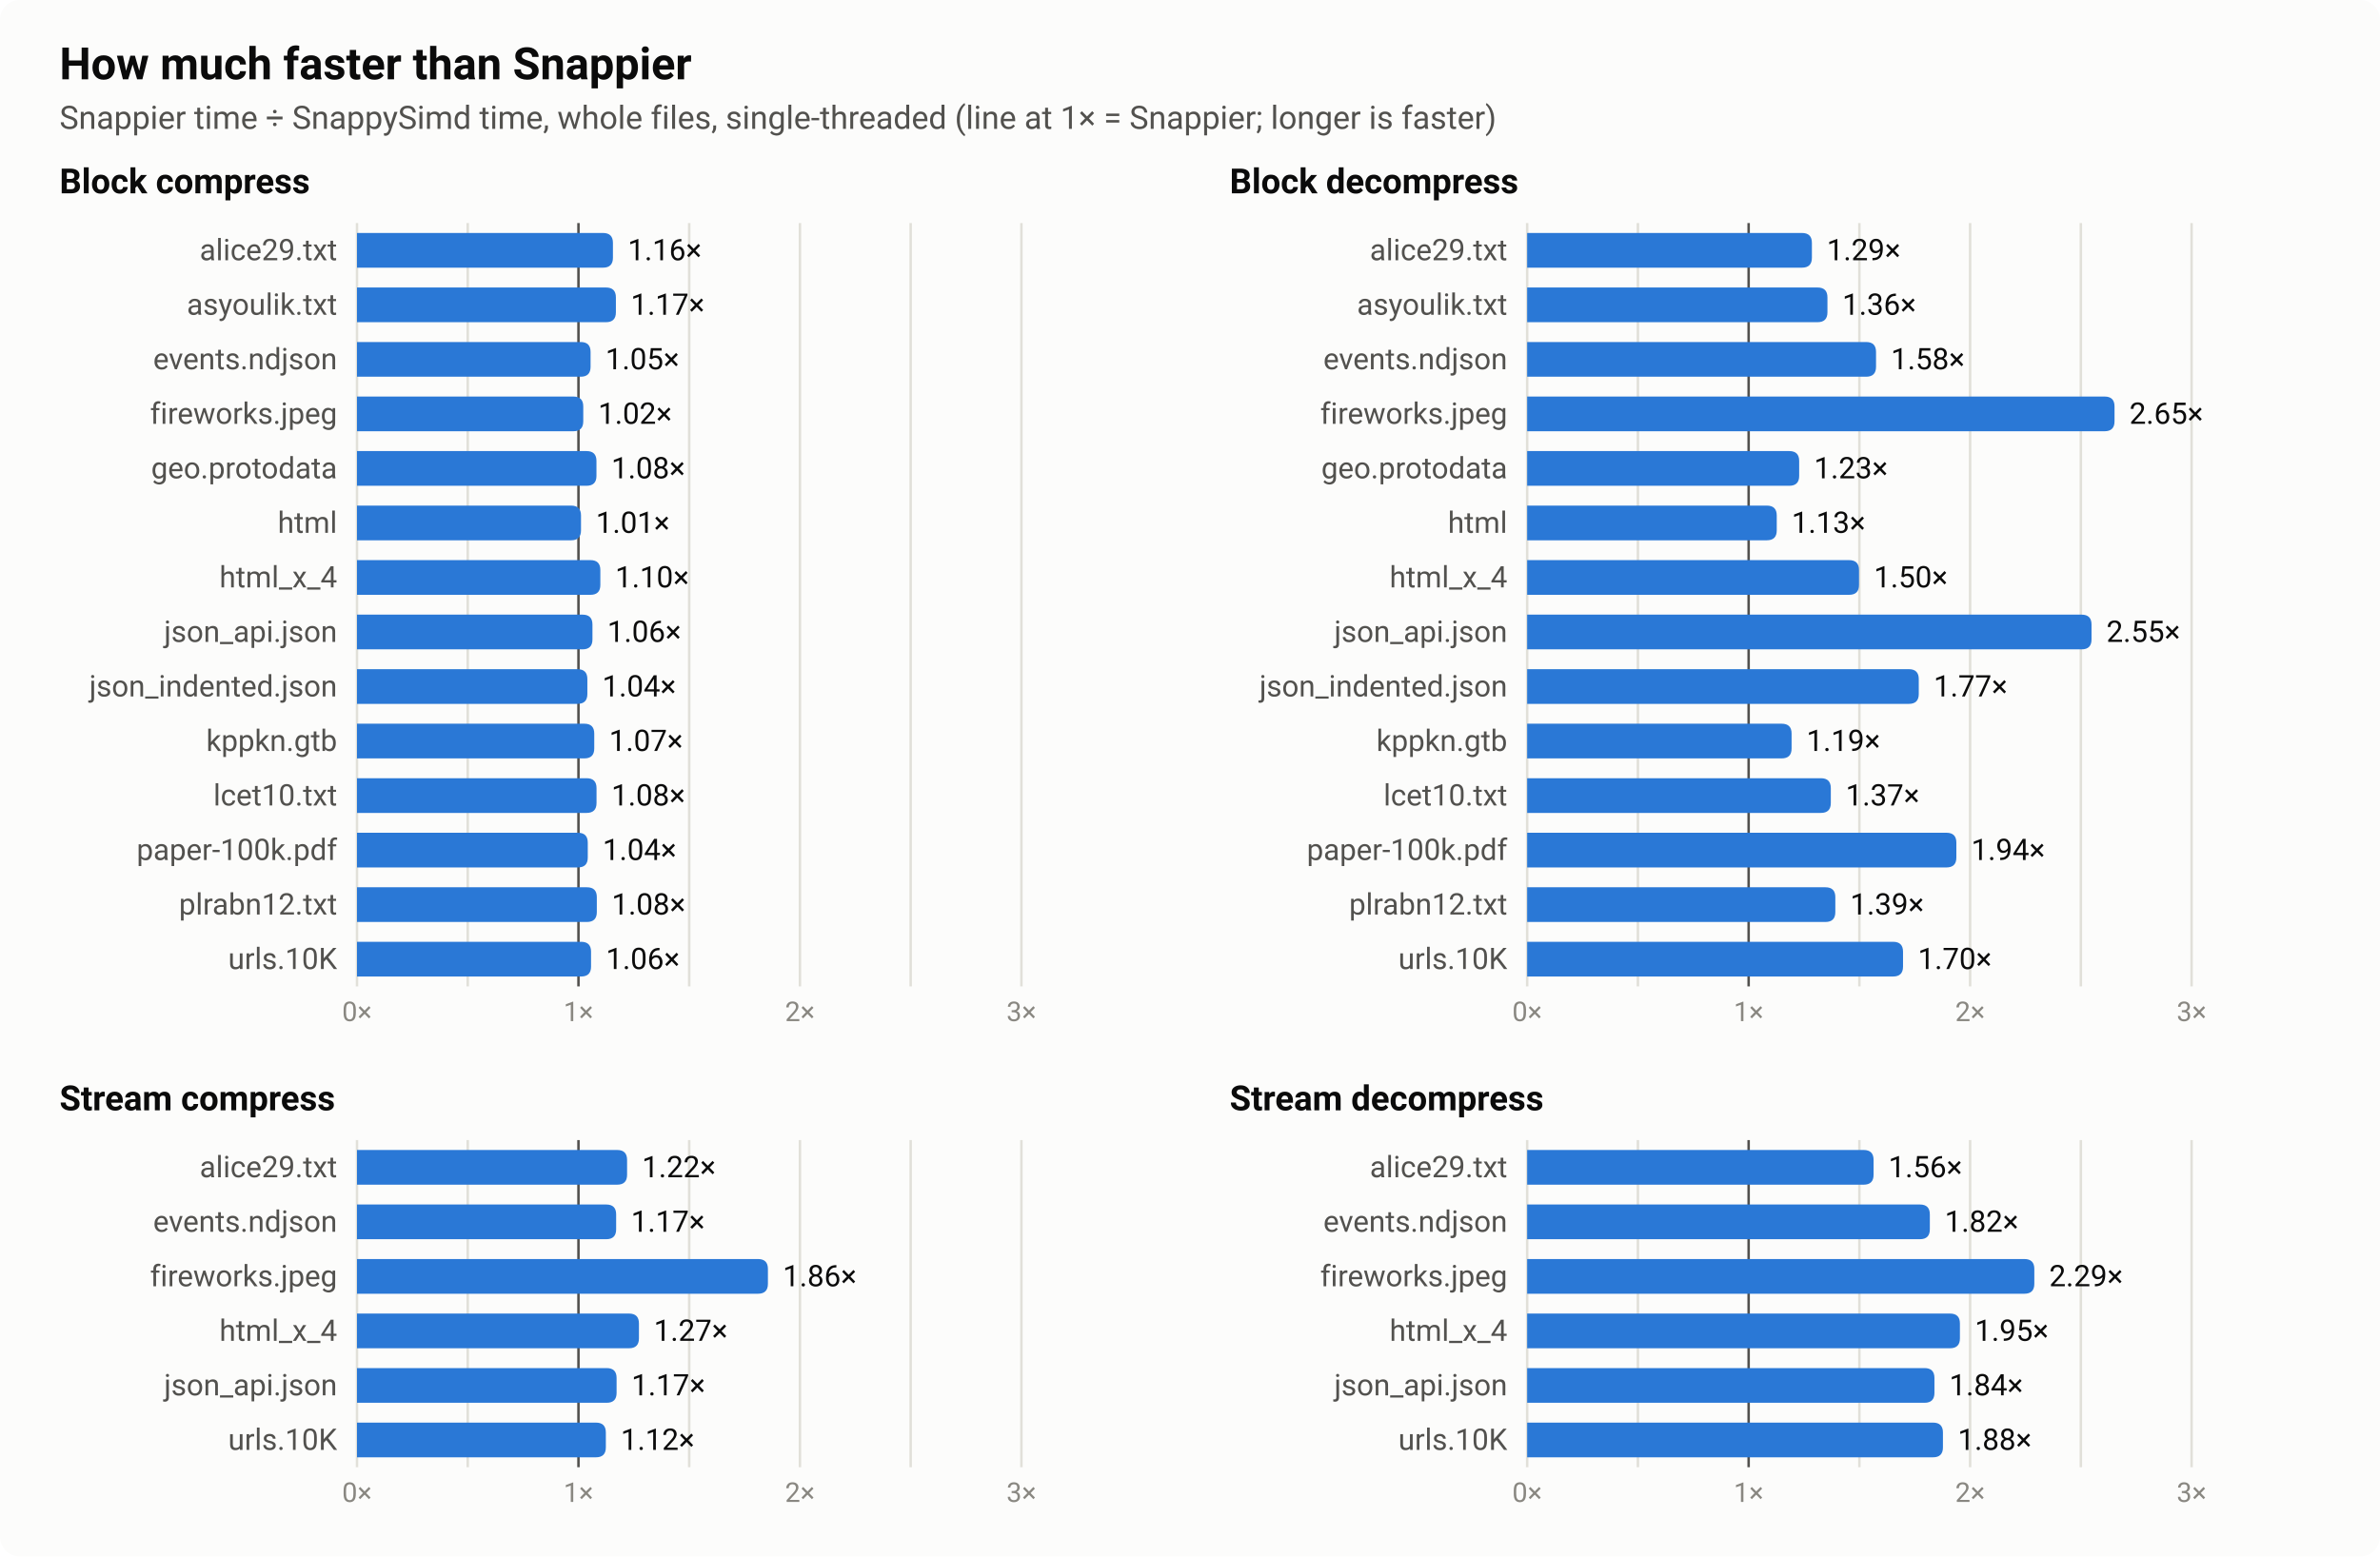
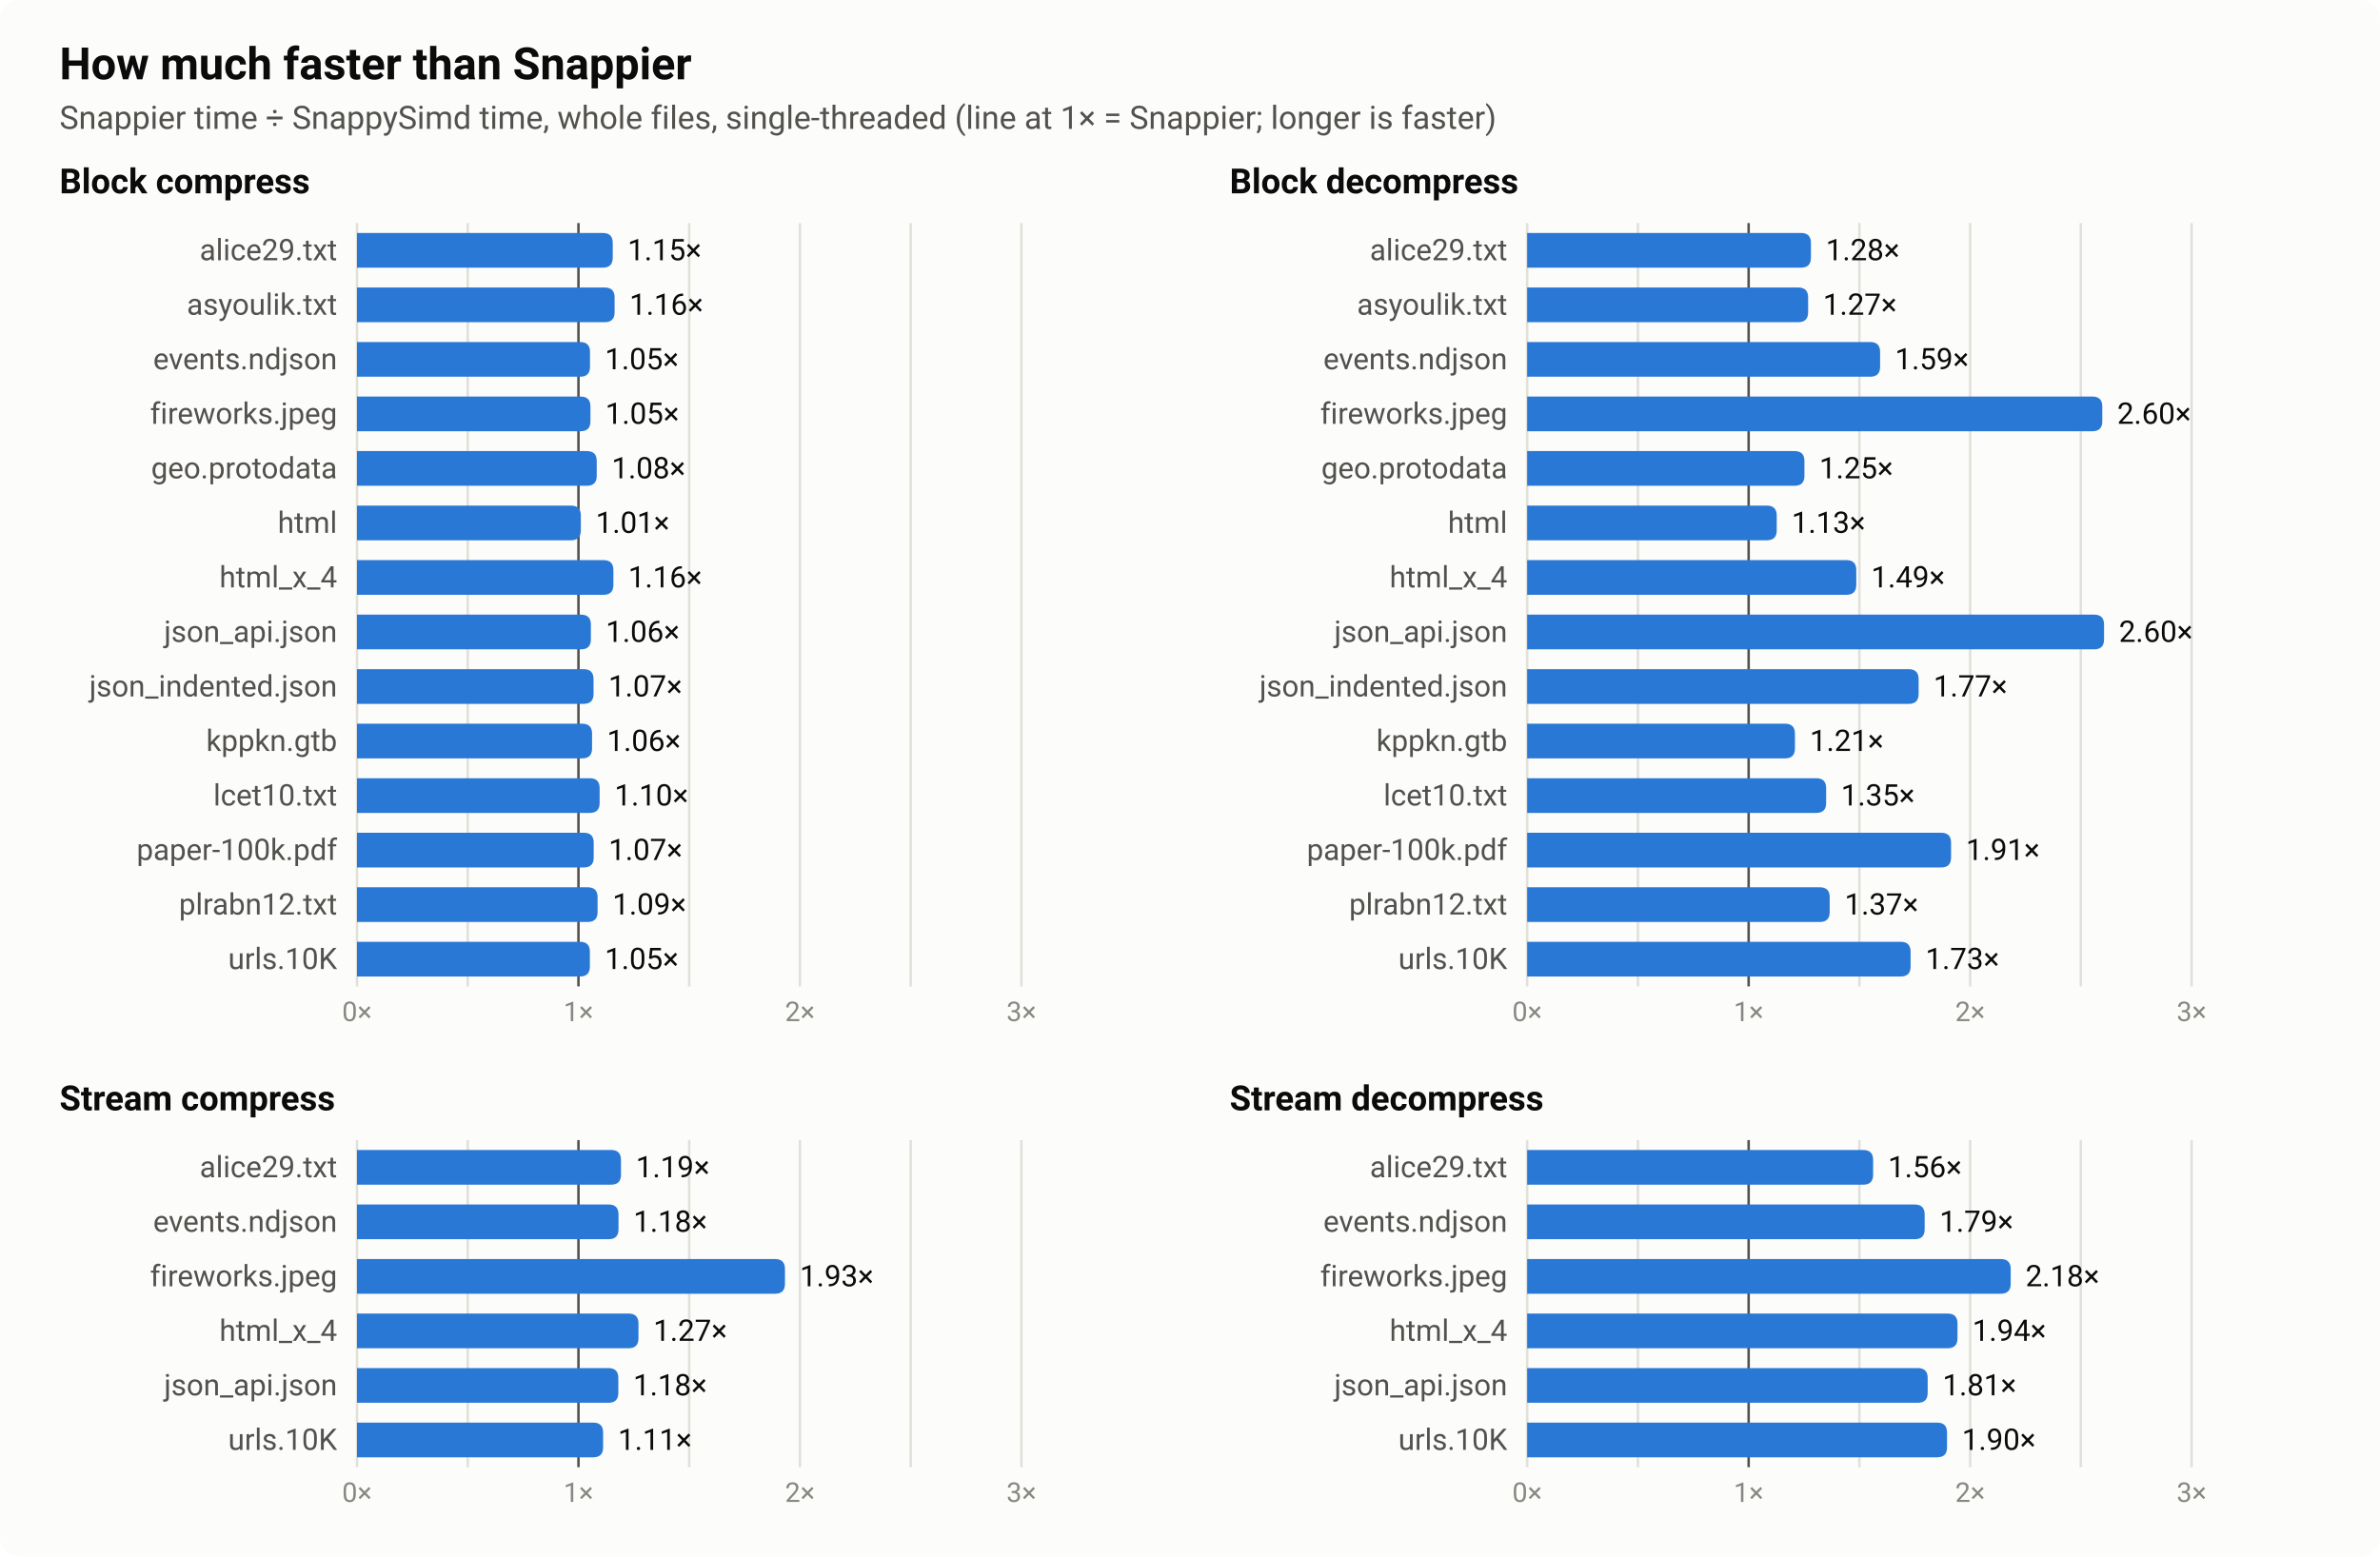
<svg xmlns="http://www.w3.org/2000/svg" width="960" height="628" viewBox="0 0 960 628" role="img" aria-labelledby="t d" font-family="system-ui, -apple-system, 'Segoe UI', Roboto, Helvetica, Arial, sans-serif">
  <rect width="960" height="628" rx="8" fill="#fcfcfb" />
  <text x="24" y="32" font-size="18" fill="#0b0b0b" font-weight="600">How much faster than Snappier</text>
  <text x="24" y="52" font-size="13" fill="#52514e">Snappier time ÷ SnappySimd time, whole files, single-threaded (line at 1× = Snappier; longer is faster)</text>
  <text x="24" y="78" font-size="14" fill="#0b0b0b" font-weight="600">Block compress</text>
  <line x1="144" y1="90" x2="144" y2="398" stroke="#e1e0d9" stroke-width="1" />
  <text x="144" y="412" font-size="11" fill="#898781" text-anchor="middle">0×</text>
  <line x1="188.667" y1="90" x2="188.667" y2="398" stroke="#e1e0d9" stroke-width="1" />
  <line x1="233.333" y1="90" x2="233.333" y2="398" stroke="#52514e" stroke-width="1" />
  <text x="233.333" y="412" font-size="11" fill="#898781" text-anchor="middle">1×</text>
  <line x1="278" y1="90" x2="278" y2="398" stroke="#e1e0d9" stroke-width="1" />
  <line x1="322.667" y1="90" x2="322.667" y2="398" stroke="#e1e0d9" stroke-width="1" />
  <text x="322.667" y="412" font-size="11" fill="#898781" text-anchor="middle">2×</text>
  <line x1="367.333" y1="90" x2="367.333" y2="398" stroke="#e1e0d9" stroke-width="1" />
  <line x1="412" y1="90" x2="412" y2="398" stroke="#e1e0d9" stroke-width="1" />
  <text x="412" y="412" font-size="11" fill="#898781" text-anchor="middle">3×</text>
  <text x="136" y="105" font-size="12" fill="#52514e" text-anchor="end">alice29.txt</text>
-   <path d="M144,94 H243.232 Q247.232,94 247.232,98 V104 Q247.232,108 243.232,108 H144 Z" fill="#2a78d6" />
-   <text x="253.232" y="105" font-size="12" fill="#0b0b0b">1.16×</text>
+   <path d="M144,94 H243.154 Q247.154,94 247.154,98 V104 Q247.154,108 243.154,108 H144 Z" fill="#2a78d6" />
+   <text x="253.154" y="105" font-size="12" fill="#0b0b0b">1.15×</text>
  <text x="136" y="127" font-size="12" fill="#52514e" text-anchor="end">asyoulik.txt</text>
-   <path d="M144,116 H244.429 Q248.429,116 248.429,120 V126 Q248.429,130 244.429,130 H144 Z" fill="#2a78d6" />
-   <text x="254.429" y="127" font-size="12" fill="#0b0b0b">1.17×</text>
+   <path d="M144,116 H243.906 Q247.906,116 247.906,120 V126 Q247.906,130 243.906,130 H144 Z" fill="#2a78d6" />
+   <text x="253.906" y="127" font-size="12" fill="#0b0b0b">1.16×</text>
  <text x="136" y="149" font-size="12" fill="#52514e" text-anchor="end">events.ndjson</text>
-   <path d="M144,138 H234.214 Q238.214,138 238.214,142 V148 Q238.214,152 234.214,152 H144 Z" fill="#2a78d6" />
-   <text x="244.214" y="149" font-size="12" fill="#0b0b0b">1.05×</text>
+   <path d="M144,138 H233.987 Q237.987,138 237.987,142 V148 Q237.987,152 233.987,152 H144 Z" fill="#2a78d6" />
+   <text x="243.987" y="149" font-size="12" fill="#0b0b0b">1.05×</text>
  <text x="136" y="171" font-size="12" fill="#52514e" text-anchor="end">fireworks.jpeg</text>
-   <path d="M144,160 H231.266 Q235.266,160 235.266,164 V170 Q235.266,174 231.266,174 H144 Z" fill="#2a78d6" />
-   <text x="241.266" y="171" font-size="12" fill="#0b0b0b">1.02×</text>
+   <path d="M144,160 H234.163 Q238.163,160 238.163,164 V170 Q238.163,174 234.163,174 H144 Z" fill="#2a78d6" />
+   <text x="244.163" y="171" font-size="12" fill="#0b0b0b">1.05×</text>
  <text x="136" y="193" font-size="12" fill="#52514e" text-anchor="end">geo.protodata</text>
-   <path d="M144,182 H236.589 Q240.589,182 240.589,186 V192 Q240.589,196 236.589,196 H144 Z" fill="#2a78d6" />
-   <text x="246.589" y="193" font-size="12" fill="#0b0b0b">1.08×</text>
+   <path d="M144,182 H236.702 Q240.702,182 240.702,186 V192 Q240.702,196 236.702,196 H144 Z" fill="#2a78d6" />
+   <text x="246.702" y="193" font-size="12" fill="#0b0b0b">1.08×</text>
  <text x="136" y="215" font-size="12" fill="#52514e" text-anchor="end">html</text>
-   <path d="M144,204 H230.355 Q234.355,204 234.355,208 V214 Q234.355,218 230.355,218 H144 Z" fill="#2a78d6" />
-   <text x="240.355" y="215" font-size="12" fill="#0b0b0b">1.01×</text>
+   <path d="M144,204 H230.292 Q234.292,204 234.292,208 V214 Q234.292,218 230.292,218 H144 Z" fill="#2a78d6" />
+   <text x="240.292" y="215" font-size="12" fill="#0b0b0b">1.01×</text>
  <text x="136" y="237" font-size="12" fill="#52514e" text-anchor="end">html_x_4</text>
-   <path d="M144,226 H238.157 Q242.157,226 242.157,230 V236 Q242.157,240 238.157,240 H144 Z" fill="#2a78d6" />
-   <text x="248.157" y="237" font-size="12" fill="#0b0b0b">1.10×</text>
+   <path d="M144,226 H243.414 Q247.414,226 247.414,230 V236 Q247.414,240 243.414,240 H144 Z" fill="#2a78d6" />
+   <text x="253.414" y="237" font-size="12" fill="#0b0b0b">1.16×</text>
  <text x="136" y="259" font-size="12" fill="#52514e" text-anchor="end">json_api.json</text>
-   <path d="M144,248 H234.973 Q238.973,248 238.973,252 V258 Q238.973,262 234.973,262 H144 Z" fill="#2a78d6" />
-   <text x="244.973" y="259" font-size="12" fill="#0b0b0b">1.06×</text>
+   <path d="M144,248 H234.343 Q238.343,248 238.343,252 V258 Q238.343,262 234.343,262 H144 Z" fill="#2a78d6" />
+   <text x="244.343" y="259" font-size="12" fill="#0b0b0b">1.06×</text>
  <text x="136" y="281" font-size="12" fill="#52514e" text-anchor="end">json_indented.json</text>
-   <path d="M144,270 H232.921 Q236.921,270 236.921,274 V280 Q236.921,284 232.921,284 H144 Z" fill="#2a78d6" />
-   <text x="242.921" y="281" font-size="12" fill="#0b0b0b">1.04×</text>
+   <path d="M144,270 H235.412 Q239.412,270 239.412,274 V280 Q239.412,284 235.412,284 H144 Z" fill="#2a78d6" />
+   <text x="245.412" y="281" font-size="12" fill="#0b0b0b">1.07×</text>
  <text x="136" y="303" font-size="12" fill="#52514e" text-anchor="end">kppkn.gtb</text>
-   <path d="M144,292 H235.698 Q239.698,292 239.698,296 V302 Q239.698,306 235.698,306 H144 Z" fill="#2a78d6" />
-   <text x="245.698" y="303" font-size="12" fill="#0b0b0b">1.07×</text>
+   <path d="M144,292 H234.815 Q238.815,292 238.815,296 V302 Q238.815,306 234.815,306 H144 Z" fill="#2a78d6" />
+   <text x="244.815" y="303" font-size="12" fill="#0b0b0b">1.06×</text>
  <text x="136" y="325" font-size="12" fill="#52514e" text-anchor="end">lcet10.txt</text>
-   <path d="M144,314 H236.617 Q240.617,314 240.617,318 V324 Q240.617,328 236.617,328 H144 Z" fill="#2a78d6" />
-   <text x="246.617" y="325" font-size="12" fill="#0b0b0b">1.08×</text>
+   <path d="M144,314 H237.874 Q241.874,314 241.874,318 V324 Q241.874,328 237.874,328 H144 Z" fill="#2a78d6" />
+   <text x="247.874" y="325" font-size="12" fill="#0b0b0b">1.10×</text>
  <text x="136" y="347" font-size="12" fill="#52514e" text-anchor="end">paper-100k.pdf</text>
-   <path d="M144,336 H233.084 Q237.084,336 237.084,340 V346 Q237.084,350 233.084,350 H144 Z" fill="#2a78d6" />
-   <text x="243.084" y="347" font-size="12" fill="#0b0b0b">1.04×</text>
+   <path d="M144,336 H235.479 Q239.479,336 239.479,340 V346 Q239.479,350 235.479,350 H144 Z" fill="#2a78d6" />
+   <text x="245.479" y="347" font-size="12" fill="#0b0b0b">1.07×</text>
  <text x="136" y="369" font-size="12" fill="#52514e" text-anchor="end">plrabn12.txt</text>
-   <path d="M144,358 H236.736 Q240.736,358 240.736,362 V368 Q240.736,372 236.736,372 H144 Z" fill="#2a78d6" />
-   <text x="246.736" y="369" font-size="12" fill="#0b0b0b">1.08×</text>
+   <path d="M144,358 H237.043 Q241.043,358 241.043,362 V368 Q241.043,372 237.043,372 H144 Z" fill="#2a78d6" />
+   <text x="247.043" y="369" font-size="12" fill="#0b0b0b">1.09×</text>
  <text x="136" y="391" font-size="12" fill="#52514e" text-anchor="end">urls.10K</text>
-   <path d="M144,380 H234.405 Q238.405,380 238.405,384 V390 Q238.405,394 234.405,394 H144 Z" fill="#2a78d6" />
-   <text x="244.405" y="391" font-size="12" fill="#0b0b0b">1.06×</text>
+   <path d="M144,380 H233.933 Q237.933,380 237.933,384 V390 Q237.933,394 233.933,394 H144 Z" fill="#2a78d6" />
+   <text x="243.933" y="391" font-size="12" fill="#0b0b0b">1.05×</text>
  <text x="496" y="78" font-size="14" fill="#0b0b0b" font-weight="600">Block decompress</text>
  <line x1="616" y1="90" x2="616" y2="398" stroke="#e1e0d9" stroke-width="1" />
  <text x="616" y="412" font-size="11" fill="#898781" text-anchor="middle">0×</text>
  <line x1="660.667" y1="90" x2="660.667" y2="398" stroke="#e1e0d9" stroke-width="1" />
  <line x1="705.333" y1="90" x2="705.333" y2="398" stroke="#52514e" stroke-width="1" />
  <text x="705.333" y="412" font-size="11" fill="#898781" text-anchor="middle">1×</text>
  <line x1="750" y1="90" x2="750" y2="398" stroke="#e1e0d9" stroke-width="1" />
  <line x1="794.667" y1="90" x2="794.667" y2="398" stroke="#e1e0d9" stroke-width="1" />
  <text x="794.667" y="412" font-size="11" fill="#898781" text-anchor="middle">2×</text>
  <line x1="839.333" y1="90" x2="839.333" y2="398" stroke="#e1e0d9" stroke-width="1" />
  <line x1="884" y1="90" x2="884" y2="398" stroke="#e1e0d9" stroke-width="1" />
  <text x="884" y="412" font-size="11" fill="#898781" text-anchor="middle">3×</text>
  <text x="608" y="105" font-size="12" fill="#52514e" text-anchor="end">alice29.txt</text>
-   <path d="M616,94 H726.851 Q730.851,94 730.851,98 V104 Q730.851,108 726.851,108 H616 Z" fill="#2a78d6" />
-   <text x="736.851" y="105" font-size="12" fill="#0b0b0b">1.29×</text>
+   <path d="M616,94 H726.461 Q730.461,94 730.461,98 V104 Q730.461,108 726.461,108 H616 Z" fill="#2a78d6" />
+   <text x="736.461" y="105" font-size="12" fill="#0b0b0b">1.28×</text>
  <text x="608" y="127" font-size="12" fill="#52514e" text-anchor="end">asyoulik.txt</text>
-   <path d="M616,116 H733.123 Q737.123,116 737.123,120 V126 Q737.123,130 733.123,130 H616 Z" fill="#2a78d6" />
-   <text x="743.123" y="127" font-size="12" fill="#0b0b0b">1.36×</text>
+   <path d="M616,116 H725.331 Q729.331,116 729.331,120 V126 Q729.331,130 725.331,130 H616 Z" fill="#2a78d6" />
+   <text x="735.331" y="127" font-size="12" fill="#0b0b0b">1.27×</text>
  <text x="608" y="149" font-size="12" fill="#52514e" text-anchor="end">events.ndjson</text>
-   <path d="M616,138 H752.719 Q756.719,138 756.719,142 V148 Q756.719,152 752.719,152 H616 Z" fill="#2a78d6" />
-   <text x="762.719" y="149" font-size="12" fill="#0b0b0b">1.58×</text>
+   <path d="M616,138 H754.363 Q758.363,138 758.363,142 V148 Q758.363,152 754.363,152 H616 Z" fill="#2a78d6" />
+   <text x="764.363" y="149" font-size="12" fill="#0b0b0b">1.59×</text>
  <text x="608" y="171" font-size="12" fill="#52514e" text-anchor="end">fireworks.jpeg</text>
-   <path d="M616,160 H848.918 Q852.918,160 852.918,164 V170 Q852.918,174 848.918,174 H616 Z" fill="#2a78d6" />
-   <text x="858.918" y="171" font-size="12" fill="#0b0b0b">2.65×</text>
+   <path d="M616,160 H843.983 Q847.983,160 847.983,164 V170 Q847.983,174 843.983,174 H616 Z" fill="#2a78d6" />
+   <text x="853.983" y="171" font-size="12" fill="#0b0b0b">2.60×</text>
  <text x="608" y="193" font-size="12" fill="#52514e" text-anchor="end">geo.protodata</text>
-   <path d="M616,182 H721.72 Q725.72,182 725.72,186 V192 Q725.72,196 721.72,196 H616 Z" fill="#2a78d6" />
-   <text x="731.72" y="193" font-size="12" fill="#0b0b0b">1.23×</text>
+   <path d="M616,182 H723.841 Q727.841,182 727.841,186 V192 Q727.841,196 723.841,196 H616 Z" fill="#2a78d6" />
+   <text x="733.841" y="193" font-size="12" fill="#0b0b0b">1.25×</text>
  <text x="608" y="215" font-size="12" fill="#52514e" text-anchor="end">html</text>
-   <path d="M616,204 H712.672 Q716.672,204 716.672,208 V214 Q716.672,218 712.672,218 H616 Z" fill="#2a78d6" />
-   <text x="722.672" y="215" font-size="12" fill="#0b0b0b">1.13×</text>
+   <path d="M616,204 H712.662 Q716.662,204 716.662,208 V214 Q716.662,218 712.662,218 H616 Z" fill="#2a78d6" />
+   <text x="722.662" y="215" font-size="12" fill="#0b0b0b">1.13×</text>
  <text x="608" y="237" font-size="12" fill="#52514e" text-anchor="end">html_x_4</text>
-   <path d="M616,226 H745.852 Q749.852,226 749.852,230 V236 Q749.852,240 745.852,240 H616 Z" fill="#2a78d6" />
-   <text x="755.852" y="237" font-size="12" fill="#0b0b0b">1.50×</text>
+   <path d="M616,226 H744.752 Q748.752,226 748.752,230 V236 Q748.752,240 744.752,240 H616 Z" fill="#2a78d6" />
+   <text x="754.752" y="237" font-size="12" fill="#0b0b0b">1.49×</text>
  <text x="608" y="259" font-size="12" fill="#52514e" text-anchor="end">json_api.json</text>
-   <path d="M616,248 H839.644 Q843.644,248 843.644,252 V258 Q843.644,262 839.644,262 H616 Z" fill="#2a78d6" />
-   <text x="849.644" y="259" font-size="12" fill="#0b0b0b">2.55×</text>
+   <path d="M616,248 H844.696 Q848.696,248 848.696,252 V258 Q848.696,262 844.696,262 H616 Z" fill="#2a78d6" />
+   <text x="854.696" y="259" font-size="12" fill="#0b0b0b">2.60×</text>
  <text x="608" y="281" font-size="12" fill="#52514e" text-anchor="end">json_indented.json</text>
-   <path d="M616,270 H769.958 Q773.958,270 773.958,274 V280 Q773.958,284 769.958,284 H616 Z" fill="#2a78d6" />
-   <text x="779.958" y="281" font-size="12" fill="#0b0b0b">1.77×</text>
+   <path d="M616,270 H769.896 Q773.896,270 773.896,274 V280 Q773.896,284 769.896,284 H616 Z" fill="#2a78d6" />
+   <text x="779.896" y="281" font-size="12" fill="#0b0b0b">1.77×</text>
  <text x="608" y="303" font-size="12" fill="#52514e" text-anchor="end">kppkn.gtb</text>
-   <path d="M616,292 H718.661 Q722.661,292 722.661,296 V302 Q722.661,306 718.661,306 H616 Z" fill="#2a78d6" />
-   <text x="728.661" y="303" font-size="12" fill="#0b0b0b">1.19×</text>
+   <path d="M616,292 H720.007 Q724.007,292 724.007,296 V302 Q724.007,306 720.007,306 H616 Z" fill="#2a78d6" />
+   <text x="730.007" y="303" font-size="12" fill="#0b0b0b">1.21×</text>
  <text x="608" y="325" font-size="12" fill="#52514e" text-anchor="end">lcet10.txt</text>
-   <path d="M616,314 H734.479 Q738.479,314 738.479,318 V324 Q738.479,328 734.479,328 H616 Z" fill="#2a78d6" />
-   <text x="744.479" y="325" font-size="12" fill="#0b0b0b">1.37×</text>
+   <path d="M616,314 H732.598 Q736.598,314 736.598,318 V324 Q736.598,328 732.598,328 H616 Z" fill="#2a78d6" />
+   <text x="742.598" y="325" font-size="12" fill="#0b0b0b">1.35×</text>
  <text x="608" y="347" font-size="12" fill="#52514e" text-anchor="end">paper-100k.pdf</text>
-   <path d="M616,336 H785.119 Q789.119,336 789.119,340 V346 Q789.119,350 785.119,350 H616 Z" fill="#2a78d6" />
-   <text x="795.119" y="347" font-size="12" fill="#0b0b0b">1.94×</text>
+   <path d="M616,336 H782.986 Q786.986,336 786.986,340 V346 Q786.986,350 782.986,350 H616 Z" fill="#2a78d6" />
+   <text x="792.986" y="347" font-size="12" fill="#0b0b0b">1.91×</text>
  <text x="608" y="369" font-size="12" fill="#52514e" text-anchor="end">plrabn12.txt</text>
-   <path d="M616,358 H736.303 Q740.303,358 740.303,362 V368 Q740.303,372 736.303,372 H616 Z" fill="#2a78d6" />
-   <text x="746.303" y="369" font-size="12" fill="#0b0b0b">1.39×</text>
+   <path d="M616,358 H734.035 Q738.035,358 738.035,362 V368 Q738.035,372 734.035,372 H616 Z" fill="#2a78d6" />
+   <text x="744.035" y="369" font-size="12" fill="#0b0b0b">1.37×</text>
  <text x="608" y="391" font-size="12" fill="#52514e" text-anchor="end">urls.10K</text>
-   <path d="M616,380 H763.609 Q767.609,380 767.609,384 V390 Q767.609,394 763.609,394 H616 Z" fill="#2a78d6" />
-   <text x="773.609" y="391" font-size="12" fill="#0b0b0b">1.70×</text>
+   <path d="M616,380 H766.661 Q770.661,380 770.661,384 V390 Q770.661,394 766.661,394 H616 Z" fill="#2a78d6" />
+   <text x="776.661" y="391" font-size="12" fill="#0b0b0b">1.73×</text>
  <text x="24" y="448" font-size="14" fill="#0b0b0b" font-weight="600">Stream compress</text>
  <line x1="144" y1="460" x2="144" y2="592" stroke="#e1e0d9" stroke-width="1" />
  <text x="144" y="606" font-size="11" fill="#898781" text-anchor="middle">0×</text>
  <line x1="188.667" y1="460" x2="188.667" y2="592" stroke="#e1e0d9" stroke-width="1" />
  <line x1="233.333" y1="460" x2="233.333" y2="592" stroke="#52514e" stroke-width="1" />
  <text x="233.333" y="606" font-size="11" fill="#898781" text-anchor="middle">1×</text>
  <line x1="278" y1="460" x2="278" y2="592" stroke="#e1e0d9" stroke-width="1" />
  <line x1="322.667" y1="460" x2="322.667" y2="592" stroke="#e1e0d9" stroke-width="1" />
  <text x="322.667" y="606" font-size="11" fill="#898781" text-anchor="middle">2×</text>
  <line x1="367.333" y1="460" x2="367.333" y2="592" stroke="#e1e0d9" stroke-width="1" />
  <line x1="412" y1="460" x2="412" y2="592" stroke="#e1e0d9" stroke-width="1" />
  <text x="412" y="606" font-size="11" fill="#898781" text-anchor="middle">3×</text>
  <text x="136" y="475" font-size="12" fill="#52514e" text-anchor="end">alice29.txt</text>
-   <path d="M144,464 H248.94 Q252.94,464 252.94,468 V474 Q252.94,478 248.94,478 H144 Z" fill="#2a78d6" />
-   <text x="258.94" y="475" font-size="12" fill="#0b0b0b">1.22×</text>
+   <path d="M144,464 H246.482 Q250.482,464 250.482,468 V474 Q250.482,478 246.482,478 H144 Z" fill="#2a78d6" />
+   <text x="256.482" y="475" font-size="12" fill="#0b0b0b">1.19×</text>
  <text x="136" y="497" font-size="12" fill="#52514e" text-anchor="end">events.ndjson</text>
-   <path d="M144,486 H244.53 Q248.53,486 248.53,490 V496 Q248.53,500 244.53,500 H144 Z" fill="#2a78d6" />
-   <text x="254.53" y="497" font-size="12" fill="#0b0b0b">1.17×</text>
+   <path d="M144,486 H245.489 Q249.489,486 249.489,490 V496 Q249.489,500 245.489,500 H144 Z" fill="#2a78d6" />
+   <text x="255.489" y="497" font-size="12" fill="#0b0b0b">1.18×</text>
  <text x="136" y="519" font-size="12" fill="#52514e" text-anchor="end">fireworks.jpeg</text>
-   <path d="M144,508 H305.749 Q309.749,508 309.749,512 V518 Q309.749,522 305.749,522 H144 Z" fill="#2a78d6" />
-   <text x="315.749" y="519" font-size="12" fill="#0b0b0b">1.86×</text>
+   <path d="M144,508 H312.623 Q316.623,508 316.623,512 V518 Q316.623,522 312.623,522 H144 Z" fill="#2a78d6" />
+   <text x="322.623" y="519" font-size="12" fill="#0b0b0b">1.93×</text>
  <text x="136" y="541" font-size="12" fill="#52514e" text-anchor="end">html_x_4</text>
-   <path d="M144,530 H253.725 Q257.725,530 257.725,534 V540 Q257.725,544 253.725,544 H144 Z" fill="#2a78d6" />
-   <text x="263.725" y="541" font-size="12" fill="#0b0b0b">1.27×</text>
+   <path d="M144,530 H253.535 Q257.535,530 257.535,534 V540 Q257.535,544 253.535,544 H144 Z" fill="#2a78d6" />
+   <text x="263.535" y="541" font-size="12" fill="#0b0b0b">1.27×</text>
  <text x="136" y="563" font-size="12" fill="#52514e" text-anchor="end">json_api.json</text>
-   <path d="M144,552 H244.711 Q248.711,552 248.711,556 V562 Q248.711,566 244.711,566 H144 Z" fill="#2a78d6" />
-   <text x="254.711" y="563" font-size="12" fill="#0b0b0b">1.17×</text>
+   <path d="M144,552 H245.412 Q249.412,552 249.412,556 V562 Q249.412,566 245.412,566 H144 Z" fill="#2a78d6" />
+   <text x="255.412" y="563" font-size="12" fill="#0b0b0b">1.18×</text>
  <text x="136" y="585" font-size="12" fill="#52514e" text-anchor="end">urls.10K</text>
-   <path d="M144,574 H240.374 Q244.374,574 244.374,578 V584 Q244.374,588 240.374,588 H144 Z" fill="#2a78d6" />
-   <text x="250.374" y="585" font-size="12" fill="#0b0b0b">1.12×</text>
+   <path d="M144,574 H239.275 Q243.275,574 243.275,578 V584 Q243.275,588 239.275,588 H144 Z" fill="#2a78d6" />
+   <text x="249.275" y="585" font-size="12" fill="#0b0b0b">1.11×</text>
  <text x="496" y="448" font-size="14" fill="#0b0b0b" font-weight="600">Stream decompress</text>
  <line x1="616" y1="460" x2="616" y2="592" stroke="#e1e0d9" stroke-width="1" />
  <text x="616" y="606" font-size="11" fill="#898781" text-anchor="middle">0×</text>
  <line x1="660.667" y1="460" x2="660.667" y2="592" stroke="#e1e0d9" stroke-width="1" />
  <line x1="705.333" y1="460" x2="705.333" y2="592" stroke="#52514e" stroke-width="1" />
  <text x="705.333" y="606" font-size="11" fill="#898781" text-anchor="middle">1×</text>
  <line x1="750" y1="460" x2="750" y2="592" stroke="#e1e0d9" stroke-width="1" />
  <line x1="794.667" y1="460" x2="794.667" y2="592" stroke="#e1e0d9" stroke-width="1" />
  <text x="794.667" y="606" font-size="11" fill="#898781" text-anchor="middle">2×</text>
  <line x1="839.333" y1="460" x2="839.333" y2="592" stroke="#e1e0d9" stroke-width="1" />
  <line x1="884" y1="460" x2="884" y2="592" stroke="#e1e0d9" stroke-width="1" />
  <text x="884" y="606" font-size="11" fill="#898781" text-anchor="middle">3×</text>
  <text x="608" y="475" font-size="12" fill="#52514e" text-anchor="end">alice29.txt</text>
-   <path d="M616,464 H751.728 Q755.728,464 755.728,468 V474 Q755.728,478 751.728,478 H616 Z" fill="#2a78d6" />
-   <text x="761.728" y="475" font-size="12" fill="#0b0b0b">1.56×</text>
+   <path d="M616,464 H751.546 Q755.546,464 755.546,468 V474 Q755.546,478 751.546,478 H616 Z" fill="#2a78d6" />
+   <text x="761.546" y="475" font-size="12" fill="#0b0b0b">1.56×</text>
  <text x="608" y="497" font-size="12" fill="#52514e" text-anchor="end">events.ndjson</text>
-   <path d="M616,486 H774.424 Q778.424,486 778.424,490 V496 Q778.424,500 774.424,500 H616 Z" fill="#2a78d6" />
-   <text x="784.424" y="497" font-size="12" fill="#0b0b0b">1.82×</text>
+   <path d="M616,486 H772.336 Q776.336,486 776.336,490 V496 Q776.336,500 772.336,500 H616 Z" fill="#2a78d6" />
+   <text x="782.336" y="497" font-size="12" fill="#0b0b0b">1.79×</text>
  <text x="608" y="519" font-size="12" fill="#52514e" text-anchor="end">fireworks.jpeg</text>
-   <path d="M616,508 H816.567 Q820.567,508 820.567,512 V518 Q820.567,522 816.567,522 H616 Z" fill="#2a78d6" />
-   <text x="826.567" y="519" font-size="12" fill="#0b0b0b">2.29×</text>
+   <path d="M616,508 H807.037 Q811.037,508 811.037,512 V518 Q811.037,522 807.037,522 H616 Z" fill="#2a78d6" />
+   <text x="817.037" y="519" font-size="12" fill="#0b0b0b">2.18×</text>
  <text x="608" y="541" font-size="12" fill="#52514e" text-anchor="end">html_x_4</text>
-   <path d="M616,530 H786.557 Q790.557,530 790.557,534 V540 Q790.557,544 786.557,544 H616 Z" fill="#2a78d6" />
-   <text x="796.557" y="541" font-size="12" fill="#0b0b0b">1.95×</text>
+   <path d="M616,530 H785.579 Q789.579,530 789.579,534 V540 Q789.579,544 785.579,544 H616 Z" fill="#2a78d6" />
+   <text x="795.579" y="541" font-size="12" fill="#0b0b0b">1.94×</text>
  <text x="608" y="563" font-size="12" fill="#52514e" text-anchor="end">json_api.json</text>
-   <path d="M616,552 H776.279 Q780.279,552 780.279,556 V562 Q780.279,566 776.279,566 H616 Z" fill="#2a78d6" />
-   <text x="786.279" y="563" font-size="12" fill="#0b0b0b">1.84×</text>
+   <path d="M616,552 H773.553 Q777.553,552 777.553,556 V562 Q777.553,566 773.553,566 H616 Z" fill="#2a78d6" />
+   <text x="783.553" y="563" font-size="12" fill="#0b0b0b">1.81×</text>
  <text x="608" y="585" font-size="12" fill="#52514e" text-anchor="end">urls.10K</text>
-   <path d="M616,574 H779.708 Q783.708,574 783.708,578 V584 Q783.708,588 779.708,588 H616 Z" fill="#2a78d6" />
-   <text x="789.708" y="585" font-size="12" fill="#0b0b0b">1.88×</text>
+   <path d="M616,574 H781.359 Q785.359,574 785.359,578 V584 Q785.359,588 781.359,588 H616 Z" fill="#2a78d6" />
+   <text x="791.359" y="585" font-size="12" fill="#0b0b0b">1.90×</text>
</svg>
